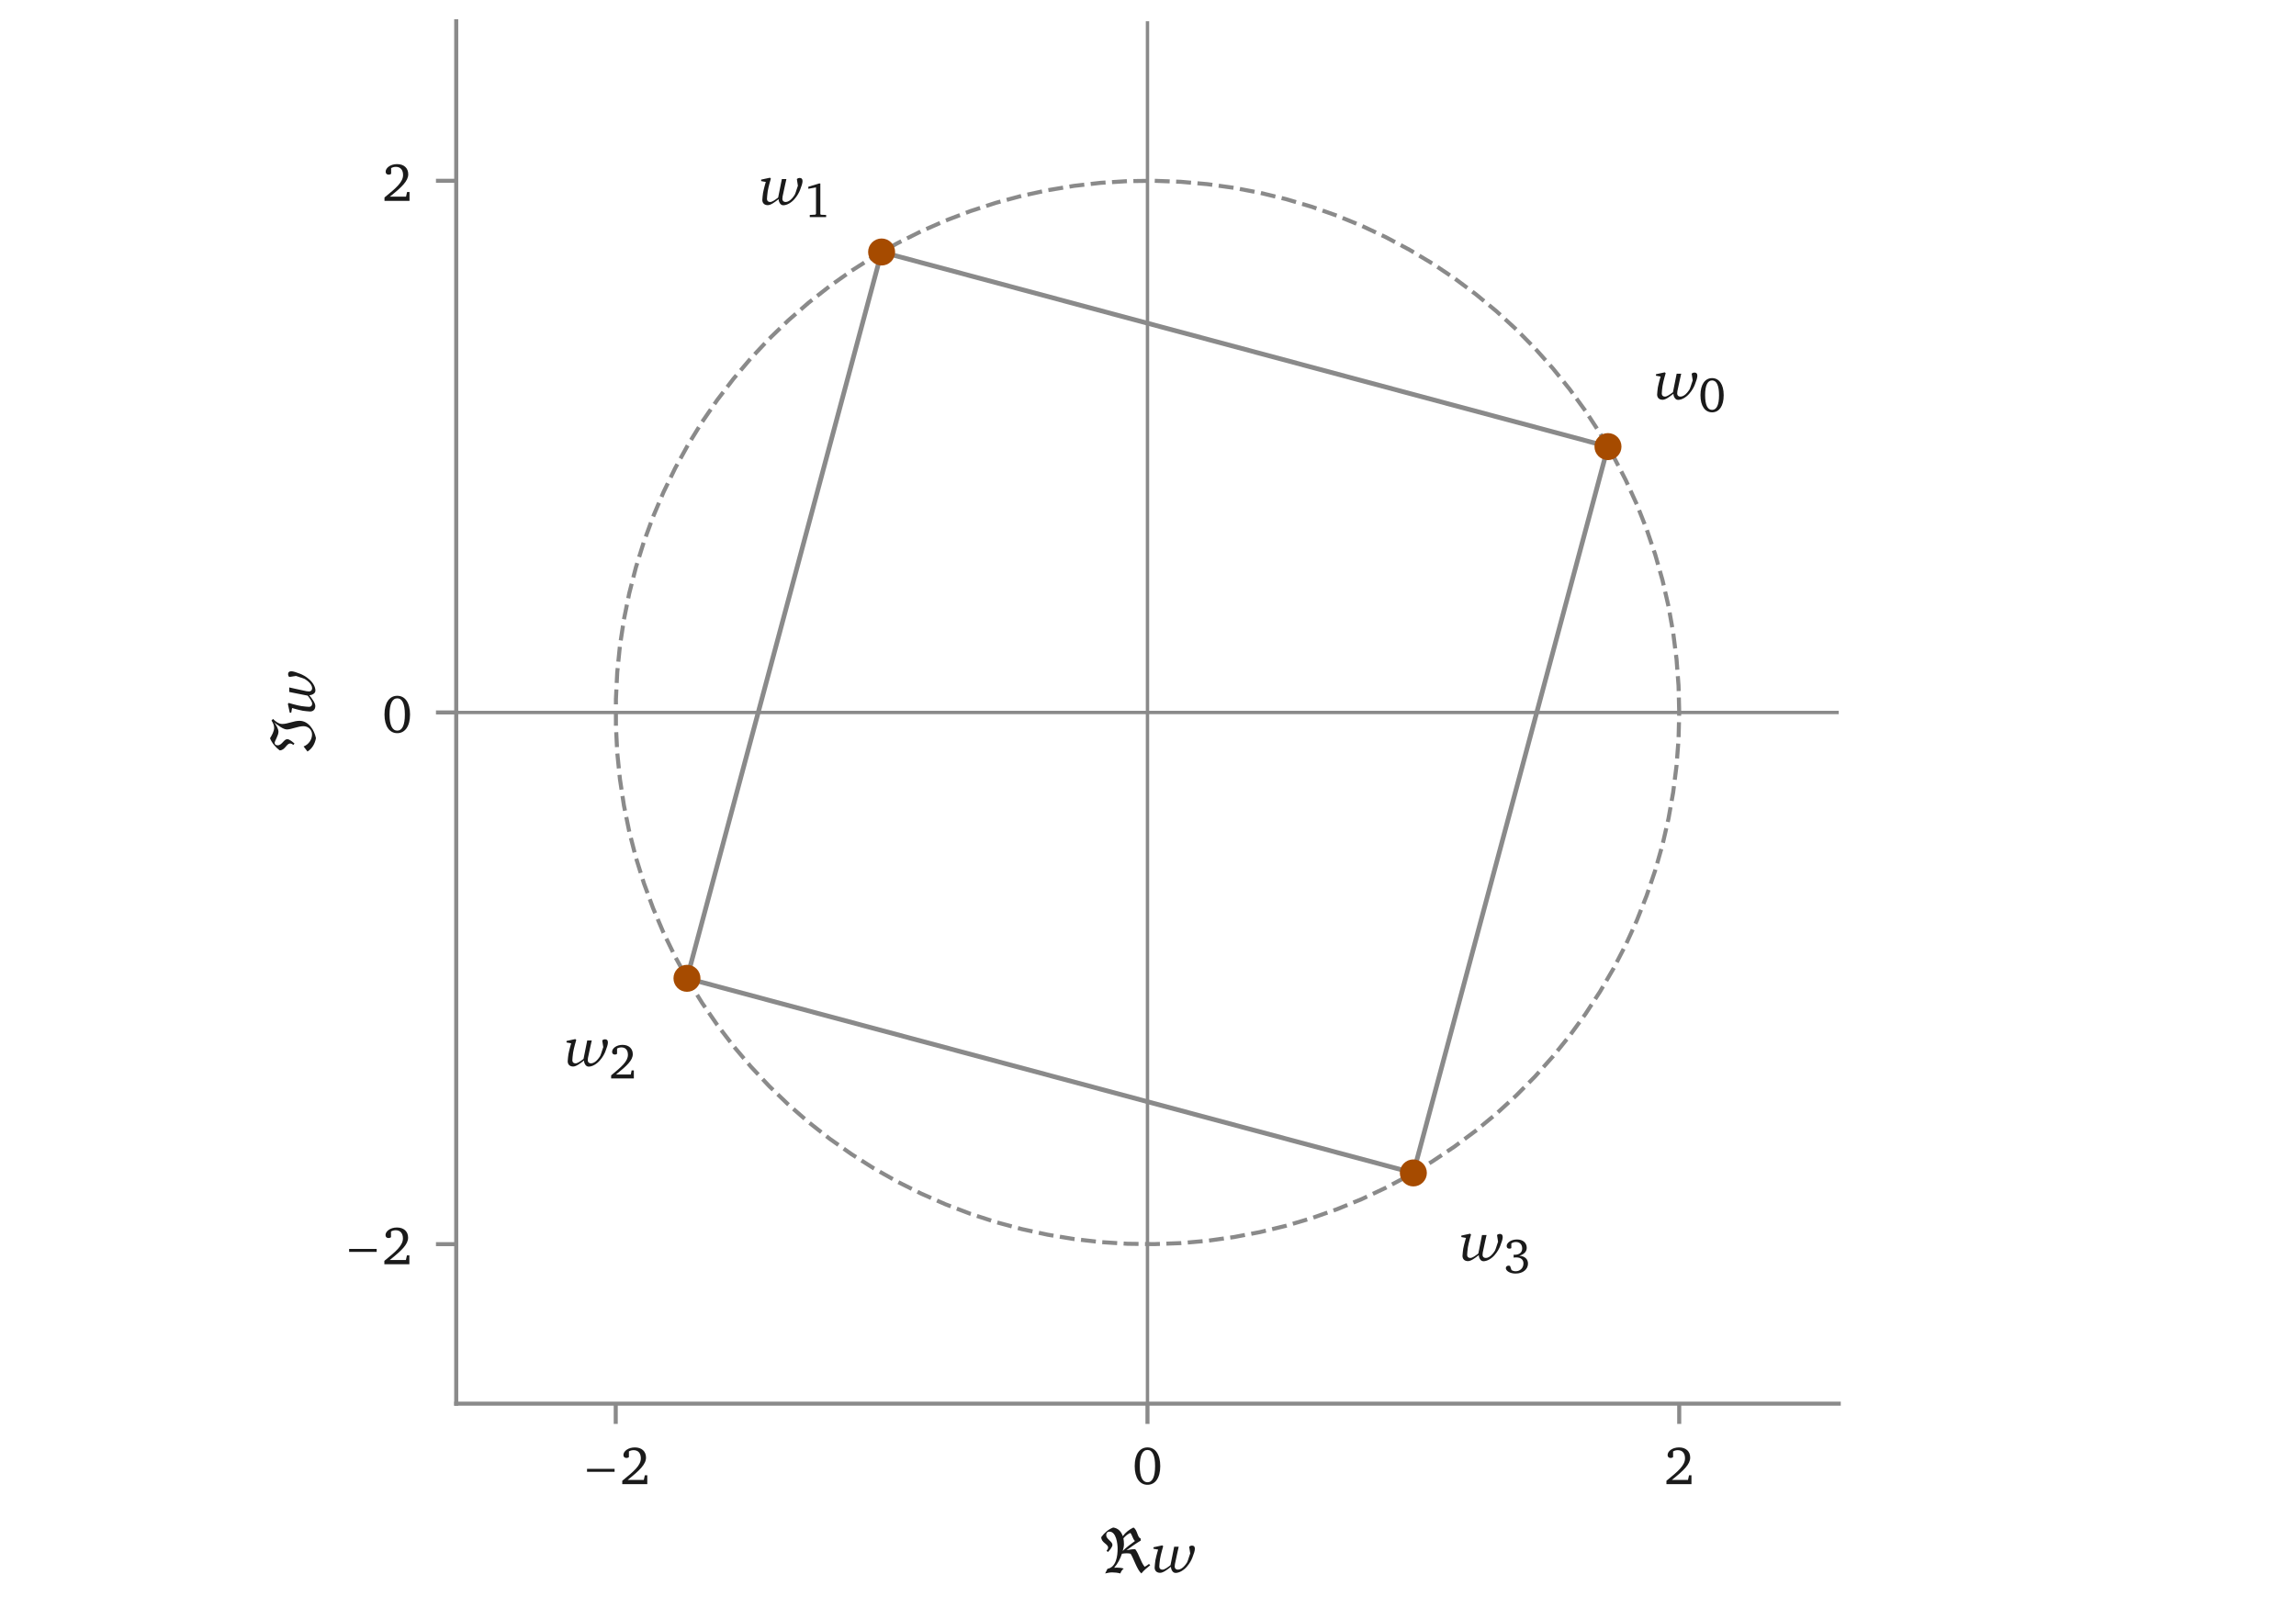
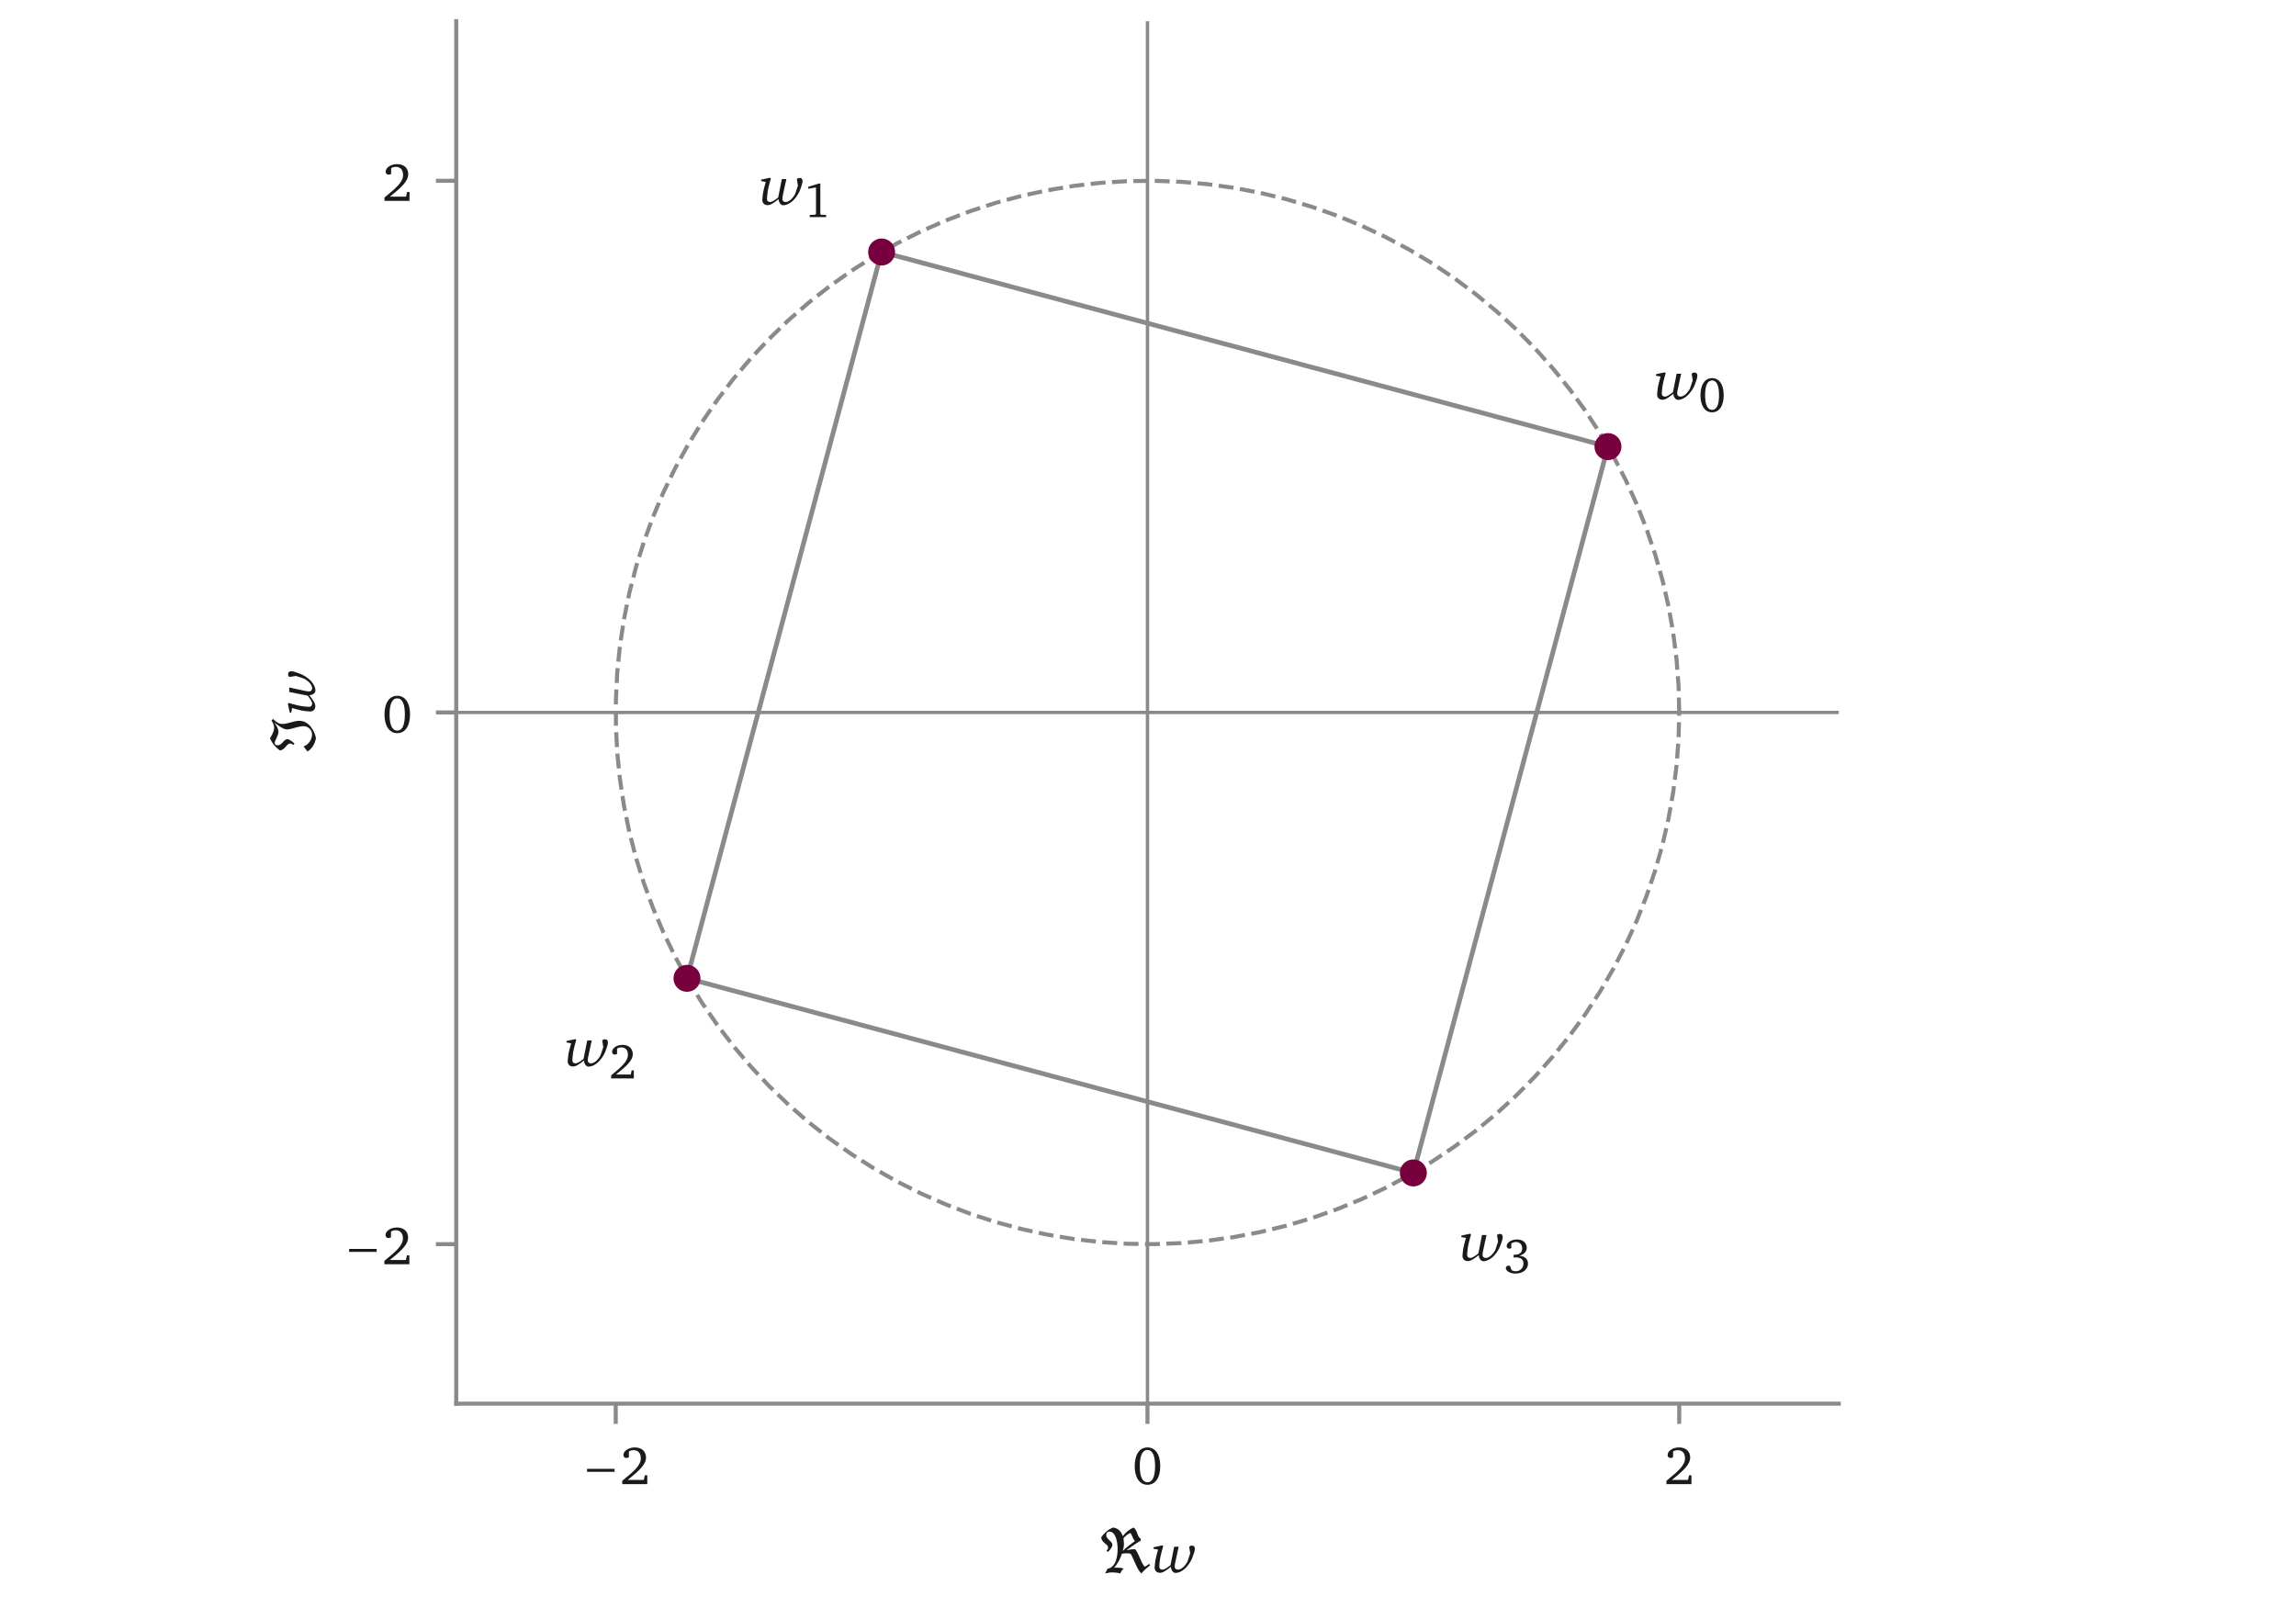
<svg xmlns="http://www.w3.org/2000/svg" xmlns:xlink="http://www.w3.org/1999/xlink" width="339.84pt" height="237.888pt" viewBox="0 0 339.84 237.888" version="1.2">
  <defs>
    <g>
      <symbol overflow="visible" id="glyph0-0">
        <path style="stroke:none;" d="" />
      </symbol>
      <symbol overflow="visible" id="glyph0-1">
        <path style="stroke:none;" d="M 4.578 -1.828 L 4.578 -2.266 L 0.5 -2.266 L 0.5 -1.828 Z M 4.578 -1.828 " />
      </symbol>
      <symbol overflow="visible" id="glyph1-0">
        <path style="stroke:none;" d="M 0.391 0 L 3.578 0 L 3.578 -4.25 L 0.391 -4.25 Z M 0.797 -0.391 L 0.797 -3.844 L 3.188 -3.844 L 3.188 -0.391 Z M 0.797 -0.391 " />
      </symbol>
      <symbol overflow="visible" id="glyph1-1">
        <path style="stroke:none;" d="M 1.125 -0.625 C 2.891 -2.031 3.844 -2.938 3.844 -3.938 C 3.844 -4.844 3.219 -5.438 2.188 -5.438 C 1.203 -5.438 0.5 -4.875 0.5 -4.312 C 0.5 -4.047 0.672 -3.875 0.953 -3.875 C 1.078 -3.875 1.188 -3.906 1.312 -4 L 1.312 -4.844 C 1.547 -4.984 1.781 -5.031 2.016 -5.031 C 2.672 -5.031 3.078 -4.594 3.078 -3.828 C 3.078 -2.781 2.078 -1.922 0.328 -0.5 L 0.328 0 L 4.031 0 L 4.031 -1.312 L 3.672 -1.312 L 3.516 -0.625 Z M 1.125 -0.625 " />
      </symbol>
      <symbol overflow="visible" id="glyph1-2">
        <path style="stroke:none;" d="M 2.219 -5.438 C 1.078 -5.438 0.328 -4.438 0.328 -2.672 C 0.328 -0.922 1.078 0.094 2.219 0.094 C 3.359 0.094 4.109 -0.922 4.109 -2.672 C 4.109 -4.438 3.359 -5.438 2.219 -5.438 Z M 2.219 -5.062 C 2.953 -5.062 3.344 -4.25 3.344 -2.672 C 3.344 -1.094 2.953 -0.281 2.219 -0.281 C 1.484 -0.281 1.078 -1.094 1.078 -2.672 C 1.078 -4.25 1.484 -5.062 2.219 -5.062 Z M 2.219 -5.062 " />
      </symbol>
      <symbol overflow="visible" id="glyph2-0">
        <path style="stroke:none;" d="" />
      </symbol>
      <symbol overflow="visible" id="glyph2-1">
        <path style="stroke:none;" d="M 7.766 -1.062 L 7.578 -1.25 C 7.375 -1.094 7.172 -0.938 6.938 -0.828 C 6.312 -1.609 6.141 -2.656 5.547 -3.438 C 5.109 -3.438 4.672 -3.375 4.25 -3.281 C 4.938 -3.766 5.625 -4.281 6.359 -4.703 L 6.359 -5.016 C 5.844 -5.141 5.891 -6.297 5.281 -6.641 C 4.656 -6.344 4.109 -5.922 3.703 -5.359 C 3.469 -6.047 3.016 -6.547 2.281 -6.641 C 1.562 -6.375 0.969 -5.844 0.516 -5.219 C 0.516 -4.375 1.531 -4.219 1.531 -3.672 C 1.531 -3.484 1.422 -3.344 1.297 -3.203 L 1.5 -3.016 C 1.719 -3.234 2.172 -3.734 2.172 -4.078 C 2.172 -4.578 1.25 -4.922 1.25 -5.5 C 1.25 -5.828 1.406 -6.031 1.734 -6.031 C 2.734 -6.031 2.938 -4.234 2.938 -3.531 C 2.938 -2.438 2.734 -0.766 1.438 -0.531 L 1.094 0.156 C 1.422 0.078 1.781 0 2.125 0 C 2.531 0 2.938 0.047 3.344 0.156 C 3.438 -0.125 3.609 -0.391 3.844 -0.562 C 3.531 -0.672 3.188 -0.703 2.844 -0.703 C 2.703 -0.703 2.562 -0.688 2.422 -0.688 C 2.953 -1.281 3.328 -2.016 3.578 -2.766 C 3.812 -2.797 4.047 -2.828 4.281 -2.828 C 4.469 -2.828 4.656 -2.812 4.859 -2.766 C 5.344 -2 5.812 -0.391 6.453 0.156 C 6.812 -0.297 7.297 -0.688 7.766 -1.062 Z M 5.5 -4.641 C 4.875 -4.188 4.25 -3.719 3.688 -3.172 C 3.797 -3.5 3.875 -3.844 3.875 -4.188 C 3.875 -4.469 3.844 -4.766 3.797 -5.047 C 4.078 -5.375 4.422 -5.672 4.828 -5.844 C 5.125 -5.469 5.156 -5 5.5 -4.641 Z M 5.5 -4.641 " />
      </symbol>
      <symbol overflow="visible" id="glyph3-0">
        <path style="stroke:none;" d="" />
      </symbol>
      <symbol overflow="visible" id="glyph3-1">
        <path style="stroke:none;" d="M 3.25 -0.859 C 3.25 -0.859 3.266 -1.078 3.281 -1.219 C 3.484 -2.234 3.844 -3.797 3.844 -3.797 L 3.172 -3.797 L 2.625 -1.062 C 2.156 -0.703 1.734 -0.406 1.438 -0.406 C 1.141 -0.406 0.969 -0.578 0.969 -0.859 C 0.969 -0.984 1.016 -1.594 1.078 -1.984 C 1.188 -2.688 1.547 -3.875 1.547 -3.875 L 1.406 -4 L 0.109 -3.719 L 0.109 -3.5 L 0.797 -3.375 C 0.797 -3.375 0.562 -2.625 0.391 -1.781 C 0.359 -1.594 0.281 -0.859 0.281 -0.719 C 0.281 -0.234 0.594 0.062 1.094 0.062 C 1.531 0.062 2.125 -0.375 2.688 -0.828 C 2.688 -0.547 2.891 0.078 3.375 0.078 C 3.938 0.078 4.578 -0.312 5.031 -0.828 C 5.484 -1.344 5.734 -1.844 5.859 -2.172 C 6.094 -2.766 6.234 -3.203 6.234 -3.5 C 6.234 -3.812 6.094 -3.969 5.797 -3.969 C 5.656 -3.969 5.531 -3.922 5.391 -3.812 L 5.547 -2.812 C 5.516 -2.734 5.469 -2.547 5.359 -2.25 C 5.312 -2.047 5.141 -1.609 5.094 -1.5 C 5 -1.344 4.844 -1.125 4.719 -0.984 C 4.406 -0.609 4.031 -0.406 3.734 -0.406 C 3.438 -0.406 3.25 -0.578 3.25 -0.859 Z M 3.25 -0.859 " />
      </symbol>
      <symbol overflow="visible" id="glyph4-0">
        <path style="stroke:none;" d="" />
      </symbol>
      <symbol overflow="visible" id="glyph4-1">
        <path style="stroke:none;" d="M -6.203 -5.484 L -6.422 -5.234 C -6.203 -4.922 -6.031 -4.562 -6.031 -4.156 C -6.031 -3.656 -6.375 -3.047 -6.641 -2.625 C -6.359 -1.906 -5.828 -1.297 -5.219 -0.828 C -4.406 -0.828 -4.219 -1.844 -3.656 -1.844 C -3.484 -1.844 -3.328 -1.75 -3.203 -1.625 L -3.016 -1.828 C -3.266 -2.047 -3.734 -2.484 -4.094 -2.484 C -4.594 -2.484 -4.875 -1.578 -5.5 -1.578 C -5.766 -1.578 -5.953 -1.672 -5.953 -1.953 C -5.953 -2.219 -5.391 -3.016 -5.391 -3.578 C -5.391 -4.031 -5.75 -4.594 -6 -4.953 C -5.594 -4.625 -4.703 -3.922 -4.141 -3.922 C -3.531 -3.922 -2.469 -4.406 -1.688 -4.406 C -1.016 -4.406 -0.422 -3.906 -0.422 -3.188 C -0.422 -2.406 -0.938 -1.688 -1.672 -1.406 L -1.094 -0.656 C -0.375 -1.109 0.016 -1.844 0.156 -2.641 C -0.078 -3.828 -0.938 -5.203 -2.281 -5.203 C -3.141 -5.203 -4.016 -4.734 -4.828 -4.734 C -5.359 -4.734 -5.844 -5.125 -6.203 -5.484 Z M -6.203 -5.484 " />
      </symbol>
      <symbol overflow="visible" id="glyph5-0">
        <path style="stroke:none;" d="" />
      </symbol>
      <symbol overflow="visible" id="glyph5-1">
        <path style="stroke:none;" d="M -0.859 -3.25 C -0.859 -3.25 -1.078 -3.266 -1.219 -3.281 C -2.234 -3.484 -3.797 -3.844 -3.797 -3.844 L -3.797 -3.172 L -1.062 -2.625 C -0.703 -2.156 -0.406 -1.734 -0.406 -1.438 C -0.406 -1.141 -0.578 -0.969 -0.859 -0.969 C -0.984 -0.969 -1.594 -1.016 -1.984 -1.078 C -2.688 -1.188 -3.875 -1.547 -3.875 -1.547 L -4 -1.406 L -3.719 -0.109 L -3.5 -0.109 L -3.375 -0.797 C -3.375 -0.797 -2.625 -0.562 -1.781 -0.391 C -1.594 -0.359 -0.859 -0.281 -0.719 -0.281 C -0.234 -0.281 0.062 -0.594 0.062 -1.094 C 0.062 -1.531 -0.375 -2.125 -0.828 -2.688 C -0.547 -2.688 0.078 -2.891 0.078 -3.375 C 0.078 -3.938 -0.312 -4.578 -0.828 -5.031 C -1.344 -5.484 -1.844 -5.734 -2.172 -5.859 C -2.766 -6.094 -3.203 -6.234 -3.5 -6.234 C -3.812 -6.234 -3.969 -6.094 -3.969 -5.797 C -3.969 -5.656 -3.922 -5.531 -3.812 -5.391 L -2.812 -5.547 C -2.734 -5.516 -2.547 -5.469 -2.25 -5.359 C -2.047 -5.312 -1.609 -5.141 -1.5 -5.094 C -1.344 -5 -1.125 -4.844 -0.984 -4.719 C -0.609 -4.406 -0.406 -4.031 -0.406 -3.734 C -0.406 -3.438 -0.578 -3.25 -0.859 -3.25 Z M -0.859 -3.25 " />
      </symbol>
      <symbol overflow="visible" id="glyph6-0">
        <path style="stroke:none;" d="M 0.359 0 L 3.266 0 L 3.266 -3.875 L 0.359 -3.875 Z M 0.719 -0.359 L 0.719 -3.516 L 2.906 -3.516 L 2.906 -0.359 Z M 0.719 -0.359 " />
      </symbol>
      <symbol overflow="visible" id="glyph6-1">
        <path style="stroke:none;" d="M 2.016 -4.969 C 0.984 -4.969 0.297 -4.047 0.297 -2.438 C 0.297 -0.828 0.984 0.094 2.016 0.094 C 3.062 0.094 3.734 -0.828 3.734 -2.438 C 3.734 -4.047 3.062 -4.969 2.016 -4.969 Z M 2.016 -4.625 C 2.688 -4.625 3.047 -3.875 3.047 -2.438 C 3.047 -1 2.688 -0.266 2.016 -0.266 C 1.344 -0.266 0.984 -1 0.984 -2.438 C 0.984 -3.875 1.344 -4.625 2.016 -4.625 Z M 2.016 -4.625 " />
      </symbol>
      <symbol overflow="visible" id="glyph6-2">
        <path style="stroke:none;" d="M 2.266 -4.969 L 0.688 -4.484 L 0.688 -4.188 L 1.828 -4.391 L 1.828 -0.484 L 1.734 -0.359 L 0.906 -0.312 L 0.906 0 L 3.328 0 L 3.328 -0.312 L 2.547 -0.344 L 2.469 -0.453 L 2.469 -4.969 Z M 2.266 -4.969 " />
      </symbol>
      <symbol overflow="visible" id="glyph6-3">
        <path style="stroke:none;" d="M 1.031 -0.578 C 2.625 -1.859 3.516 -2.672 3.516 -3.594 C 3.516 -4.406 2.938 -4.969 2 -4.969 C 1.094 -4.969 0.453 -4.453 0.453 -3.938 C 0.453 -3.688 0.609 -3.531 0.859 -3.531 C 0.984 -3.531 1.094 -3.562 1.188 -3.641 L 1.188 -4.422 C 1.406 -4.547 1.625 -4.594 1.844 -4.594 C 2.438 -4.594 2.797 -4.188 2.797 -3.5 C 2.797 -2.547 1.891 -1.75 0.312 -0.453 L 0.312 0 L 3.672 0 L 3.672 -1.188 L 3.344 -1.188 L 3.219 -0.578 Z M 1.031 -0.578 " />
      </symbol>
      <symbol overflow="visible" id="glyph6-4">
        <path style="stroke:none;" d="M 2.297 -2.562 C 3.016 -2.766 3.391 -3.188 3.391 -3.734 C 3.391 -4.469 2.828 -4.969 1.953 -4.969 C 1.047 -4.969 0.422 -4.469 0.422 -4 C 0.422 -3.766 0.578 -3.609 0.812 -3.609 C 0.938 -3.609 1.031 -3.625 1.109 -3.703 L 1.109 -4.375 C 1.328 -4.531 1.547 -4.594 1.797 -4.594 C 2.359 -4.594 2.719 -4.219 2.719 -3.641 C 2.719 -3.062 2.328 -2.703 1.594 -2.703 C 1.547 -2.703 1.5 -2.719 1.453 -2.719 L 1.453 -2.281 C 1.578 -2.312 1.719 -2.312 1.828 -2.312 C 2.531 -2.312 2.906 -1.984 2.906 -1.406 C 2.906 -0.766 2.422 -0.266 1.766 -0.266 C 1.547 -0.266 1.344 -0.312 1.141 -0.438 L 0.922 -1.047 C 0.844 -1.078 0.766 -1.094 0.703 -1.094 C 0.469 -1.094 0.297 -0.938 0.297 -0.719 C 0.297 -0.344 0.875 0.078 1.734 0.078 C 2.859 0.078 3.578 -0.578 3.578 -1.391 C 3.578 -2.062 3.109 -2.5 2.297 -2.562 Z M 2.297 -2.562 " />
      </symbol>
    </g>
    <clipPath id="clip1">
      <path d="M 67.527 105 L 272.16 105 L 272.16 106 L 67.527 106 Z M 67.527 105 " />
    </clipPath>
    <clipPath id="clip2">
      <path d="M 169 3.145 L 171 3.145 L 171 207.777 L 169 207.777 Z M 169 3.145 " />
    </clipPath>
  </defs>
  <g id="surface1">
    <path style="fill:none;stroke-width:0.6;stroke-linecap:butt;stroke-linejoin:round;stroke:rgb(54.117%,54.117%,54.117%);stroke-opacity:1;stroke-miterlimit:10;" d="M -0.001 0 L -0.001 -3.001 " transform="matrix(0.999529,0,0,-0.999529,91.13818,207.7774)" />
    <g style="fill:rgb(10.196%,10.196%,10.196%);fill-opacity:1;">
      <use xlink:href="#glyph0-1" x="86.389" y="219.692" />
    </g>
    <g style="fill:rgb(10.196%,10.196%,10.196%);fill-opacity:1;">
      <use xlink:href="#glyph1-1" x="91.775" y="219.692" />
    </g>
    <path style="fill:none;stroke-width:0.6;stroke-linecap:butt;stroke-linejoin:round;stroke:rgb(54.117%,54.117%,54.117%);stroke-opacity:1;stroke-miterlimit:10;" d="M 0.001 0 L 0.001 -3.001 " transform="matrix(0.999529,0,0,-0.999529,169.8423,207.7774)" />
    <g style="fill:rgb(10.196%,10.196%,10.196%);fill-opacity:1;">
      <use xlink:href="#glyph1-2" x="167.625" y="219.692" />
    </g>
    <path style="fill:none;stroke-width:0.6;stroke-linecap:butt;stroke-linejoin:round;stroke:rgb(54.117%,54.117%,54.117%);stroke-opacity:1;stroke-miterlimit:10;" d="M 0.001 0 L 0.001 -3.001 " transform="matrix(0.999529,0,0,-0.999529,248.5463,207.7774)" />
    <g style="fill:rgb(10.196%,10.196%,10.196%);fill-opacity:1;">
      <use xlink:href="#glyph1-1" x="246.328" y="219.692" />
    </g>
    <g style="fill:rgb(10.196%,10.196%,10.196%);fill-opacity:1;">
      <use xlink:href="#glyph2-1" x="162.485" y="232.753" />
    </g>
    <g style="fill:rgb(10.196%,10.196%,10.196%);fill-opacity:1;">
      <use xlink:href="#glyph3-1" x="170.622" y="232.753" />
    </g>
    <path style="fill:none;stroke-width:0.6;stroke-linecap:butt;stroke-linejoin:round;stroke:rgb(54.117%,54.117%,54.117%);stroke-opacity:1;stroke-miterlimit:10;" d="M 0.001 -0.002 L -3 -0.002 " transform="matrix(0.999529,0,0,-0.999529,67.52619,184.1665)" />
    <g style="fill:rgb(10.196%,10.196%,10.196%);fill-opacity:1;">
      <use xlink:href="#glyph0-1" x="51.176" y="187.138" />
    </g>
    <g style="fill:rgb(10.196%,10.196%,10.196%);fill-opacity:1;">
      <use xlink:href="#glyph1-1" x="56.561" y="187.138" />
    </g>
    <path style="fill:none;stroke-width:0.6;stroke-linecap:butt;stroke-linejoin:round;stroke:rgb(54.117%,54.117%,54.117%);stroke-opacity:1;stroke-miterlimit:10;" d="M 0.001 0 L -3 0 " transform="matrix(0.999529,0,0,-0.999529,67.52619,105.4613)" />
    <g style="fill:rgb(10.196%,10.196%,10.196%);fill-opacity:1;">
      <use xlink:href="#glyph1-2" x="56.582" y="108.433" />
    </g>
    <path style="fill:none;stroke-width:0.6;stroke-linecap:butt;stroke-linejoin:round;stroke:rgb(54.117%,54.117%,54.117%);stroke-opacity:1;stroke-miterlimit:10;" d="M 0.001 -0.001 L -3 -0.001 " transform="matrix(0.999529,0,0,-0.999529,67.52619,26.75722)" />
    <g style="fill:rgb(10.196%,10.196%,10.196%);fill-opacity:1;">
      <use xlink:href="#glyph1-1" x="56.582" y="29.73" />
    </g>
    <g style="fill:rgb(10.196%,10.196%,10.196%);fill-opacity:1;">
      <use xlink:href="#glyph4-1" x="46.608" y="111.9" />
    </g>
    <g style="fill:rgb(10.196%,10.196%,10.196%);fill-opacity:1;">
      <use xlink:href="#glyph5-1" x="46.608" y="105.6" />
    </g>
    <path style="fill:none;stroke-width:0.6;stroke-linecap:butt;stroke-linejoin:round;stroke:rgb(54.117%,54.117%,54.117%);stroke-opacity:1;stroke-dasharray:2.212,0.956;stroke-miterlimit:10;" d="M 248.664 132.377 L 248.566 136.332 L 248.265 140.28 L 247.769 144.207 L 247.077 148.104 L 246.19 151.961 L 245.108 155.767 L 243.837 159.515 L 242.384 163.193 L 240.742 166.796 L 238.925 170.309 L 236.932 173.729 L 234.771 177.043 L 232.441 180.248 L 229.956 183.327 L 227.322 186.278 L 224.543 189.096 L 221.624 191.769 L 218.576 194.289 L 215.402 196.658 L 212.115 198.862 L 208.719 200.898 L 205.229 202.758 L 201.65 204.446 L 197.988 205.947 L 194.255 207.264 L 190.461 208.394 L 186.615 209.328 L 182.727 210.07 L 178.811 210.613 L 174.867 210.965 L 170.912 211.114 L 166.954 211.063 L 163.006 210.813 L 159.071 210.367 L 155.167 209.722 L 151.302 208.886 L 147.48 207.854 L 143.716 206.627 L 140.019 205.22 L 136.396 203.626 L 132.859 201.852 L 129.412 199.901 L 126.075 197.779 L 122.843 195.493 L 119.732 193.05 L 116.746 190.452 L 113.893 187.704 L 111.185 184.82 L 108.625 181.803 L 106.218 178.661 L 103.975 175.402 L 101.896 172.033 L 99.988 168.566 L 98.257 165.006 L 96.71 161.364 L 95.346 157.647 L 94.169 153.868 L 93.184 150.038 L 92.395 146.157 L 91.801 142.245 L 91.402 138.31 L 91.207 134.355 L 91.207 130.4 L 91.402 126.445 L 91.801 122.509 L 92.395 118.597 L 93.184 114.717 L 94.169 110.883 L 95.346 107.104 L 96.71 103.391 L 98.257 99.749 L 99.988 96.189 L 101.896 92.722 L 103.975 89.353 L 106.218 86.094 L 108.625 82.952 L 111.185 79.935 L 113.893 77.051 L 116.746 74.303 L 119.732 71.704 L 122.843 69.258 L 126.075 66.976 L 129.412 64.853 L 132.859 62.903 L 136.396 61.129 L 140.019 59.535 L 143.716 58.124 L 147.48 56.9 L 151.302 55.869 L 155.167 55.029 L 159.071 54.388 L 163.006 53.942 L 166.954 53.692 L 170.912 53.641 L 174.867 53.79 L 178.811 54.137 L 182.727 54.685 L 186.615 55.427 L 190.461 56.361 L 194.255 57.491 L 197.988 58.808 L 201.65 60.308 L 205.229 61.993 L 208.719 63.857 L 212.115 65.893 L 215.402 68.097 L 218.576 70.462 L 221.624 72.986 L 224.543 75.659 L 227.322 78.473 L 229.956 81.428 L 232.441 84.507 L 234.771 87.708 L 236.932 91.026 L 238.925 94.442 L 240.742 97.959 L 242.384 101.558 L 243.837 105.24 L 245.108 108.987 L 246.19 112.794 L 247.077 116.651 L 247.769 120.548 L 248.265 124.475 L 248.566 128.422 L 248.664 132.377 " transform="matrix(0.999529,0,0,-0.999529,0,237.7761)" />
    <path style="fill:none;stroke-width:0.7;stroke-linecap:square;stroke-linejoin:round;stroke:rgb(54.117%,54.117%,54.117%);stroke-opacity:1;stroke-miterlimit:10;" d="M 238.116 171.748 L 130.55 200.57 L 101.731 93.007 L 209.294 64.185 L 238.116 171.748 " transform="matrix(0.999529,0,0,-0.999529,0,237.7761)" />
-     <path style="fill-rule:nonzero;fill:rgb(65.097%,29.41%,0%);fill-opacity:1;stroke-width:1;stroke-linecap:butt;stroke-linejoin:round;stroke:rgb(65.097%,29.41%,0%);stroke-opacity:1;stroke-miterlimit:10;" d="M 0.002 -1.501 C 0.397 -1.501 0.78 -1.341 1.061 -1.06 C 1.342 -0.778 1.499 -0.399 1.499 -0.001 C 1.499 0.398 1.342 0.777 1.061 1.058 C 0.78 1.34 0.397 1.5 0.002 1.5 C -0.397 1.5 -0.78 1.34 -1.061 1.058 C -1.343 0.777 -1.499 0.398 -1.499 -0.001 C -1.499 -0.399 -1.343 -0.778 -1.061 -1.06 C -0.78 -1.341 -0.397 -1.501 0.002 -1.501 Z M 0.002 -1.501 " transform="matrix(0.999529,0,0,-0.999529,238.0021,66.10871)" />
-     <path style="fill-rule:nonzero;fill:rgb(65.097%,29.41%,0%);fill-opacity:1;stroke-width:1;stroke-linecap:butt;stroke-linejoin:round;stroke:rgb(65.097%,29.41%,0%);stroke-opacity:1;stroke-miterlimit:10;" d="M -0.001 -1.5 C 0.397 -1.5 0.78 -1.34 1.062 -1.058 C 1.343 -0.777 1.499 -0.398 1.499 0.001 C 1.499 0.399 1.343 0.778 1.062 1.06 C 0.78 1.341 0.397 1.501 -0.001 1.501 C -0.396 1.501 -0.779 1.341 -1.06 1.06 C -1.342 0.778 -1.498 0.399 -1.498 0.001 C -1.498 -0.398 -1.342 -0.777 -1.06 -1.058 C -0.779 -1.34 -0.396 -1.5 -0.001 -1.5 Z M -0.001 -1.5 " transform="matrix(0.999529,0,0,-0.999529,130.4897,37.30146)" />
-     <path style="fill-rule:nonzero;fill:rgb(65.097%,29.41%,0%);fill-opacity:1;stroke-width:1;stroke-linecap:butt;stroke-linejoin:round;stroke:rgb(65.097%,29.41%,0%);stroke-opacity:1;stroke-miterlimit:10;" d="M 0.001 -1.499 C 0.396 -1.499 0.779 -1.343 1.06 -1.062 C 1.342 -0.78 1.498 -0.397 1.498 0.001 C 1.498 0.396 1.342 0.779 1.06 1.06 C 0.779 1.342 0.396 1.498 0.001 1.498 C -0.397 1.498 -0.78 1.342 -1.062 1.06 C -1.343 0.779 -1.5 0.396 -1.5 0.001 C -1.5 -0.397 -1.343 -0.78 -1.062 -1.062 C -0.78 -1.343 -0.397 -1.499 0.001 -1.499 Z M 0.001 -1.499 " transform="matrix(0.999529,0,0,-0.999529,101.6824,144.8139)" />
-     <path style="fill-rule:nonzero;fill:rgb(65.097%,29.41%,0%);fill-opacity:1;stroke-width:1;stroke-linecap:butt;stroke-linejoin:round;stroke:rgb(65.097%,29.41%,0%);stroke-opacity:1;stroke-miterlimit:10;" d="M 0 -1.501 C 0.399 -1.501 0.778 -1.34 1.06 -1.059 C 1.341 -0.778 1.501 -0.399 1.501 0 C 1.501 0.399 1.341 0.778 1.06 1.059 C 0.778 1.341 0.399 1.501 0 1.501 C -0.398 1.501 -0.777 1.341 -1.059 1.059 C -1.34 0.778 -1.5 0.399 -1.5 0 C -1.5 -0.399 -1.34 -0.778 -1.059 -1.059 C -0.777 -1.34 -0.398 -1.501 0 -1.501 Z M 0 -1.501 " transform="matrix(0.999529,0,0,-0.999529,209.1948,173.6211)" />
+     <path style="fill-rule:nonzero;fill:rgb(47.057%,0%,24.704%);fill-opacity:1;stroke-width:1;stroke-linecap:butt;stroke-linejoin:round;stroke:rgb(47.057%,0%,24.704%);stroke-opacity:1;stroke-miterlimit:10;" d="M 0.002 -1.501 C 0.397 -1.501 0.78 -1.341 1.061 -1.06 C 1.342 -0.778 1.499 -0.399 1.499 -0.001 C 1.499 0.398 1.342 0.777 1.061 1.058 C 0.78 1.34 0.397 1.5 0.002 1.5 C -0.397 1.5 -0.78 1.34 -1.061 1.058 C -1.343 0.777 -1.499 0.398 -1.499 -0.001 C -1.499 -0.399 -1.343 -0.778 -1.061 -1.06 C -0.78 -1.341 -0.397 -1.501 0.002 -1.501 Z M 0.002 -1.501 " transform="matrix(0.999529,0,0,-0.999529,238.0021,66.10871)" />
+     <path style="fill-rule:nonzero;fill:rgb(47.057%,0%,24.704%);fill-opacity:1;stroke-width:1;stroke-linecap:butt;stroke-linejoin:round;stroke:rgb(47.057%,0%,24.704%);stroke-opacity:1;stroke-miterlimit:10;" d="M -0.001 -1.5 C 0.397 -1.5 0.78 -1.34 1.062 -1.058 C 1.343 -0.777 1.499 -0.398 1.499 0.001 C 1.499 0.399 1.343 0.778 1.062 1.06 C 0.78 1.341 0.397 1.501 -0.001 1.501 C -0.396 1.501 -0.779 1.341 -1.06 1.06 C -1.342 0.778 -1.498 0.399 -1.498 0.001 C -1.498 -0.398 -1.342 -0.777 -1.06 -1.058 C -0.779 -1.34 -0.396 -1.5 -0.001 -1.5 Z M -0.001 -1.5 " transform="matrix(0.999529,0,0,-0.999529,130.4897,37.30146)" />
+     <path style="fill-rule:nonzero;fill:rgb(47.057%,0%,24.704%);fill-opacity:1;stroke-width:1;stroke-linecap:butt;stroke-linejoin:round;stroke:rgb(47.057%,0%,24.704%);stroke-opacity:1;stroke-miterlimit:10;" d="M 0.001 -1.499 C 0.396 -1.499 0.779 -1.343 1.06 -1.062 C 1.342 -0.78 1.498 -0.397 1.498 0.001 C 1.498 0.396 1.342 0.779 1.06 1.06 C 0.779 1.342 0.396 1.498 0.001 1.498 C -0.397 1.498 -0.78 1.342 -1.062 1.06 C -1.343 0.779 -1.5 0.396 -1.5 0.001 C -1.5 -0.397 -1.343 -0.78 -1.062 -1.062 C -0.78 -1.343 -0.397 -1.499 0.001 -1.499 Z M 0.001 -1.499 " transform="matrix(0.999529,0,0,-0.999529,101.6824,144.8139)" />
+     <path style="fill-rule:nonzero;fill:rgb(47.057%,0%,24.704%);fill-opacity:1;stroke-width:1;stroke-linecap:butt;stroke-linejoin:round;stroke:rgb(47.057%,0%,24.704%);stroke-opacity:1;stroke-miterlimit:10;" d="M 0 -1.501 C 0.399 -1.501 0.778 -1.34 1.06 -1.059 C 1.341 -0.778 1.501 -0.399 1.501 0 C 1.501 0.399 1.341 0.778 1.06 1.059 C 0.778 1.341 0.399 1.501 0 1.501 C -0.398 1.501 -0.777 1.341 -1.059 1.059 C -1.34 0.778 -1.5 0.399 -1.5 0 C -1.5 -0.399 -1.34 -0.778 -1.059 -1.059 C -0.777 -1.34 -0.398 -1.501 0 -1.501 Z M 0 -1.501 " transform="matrix(0.999529,0,0,-0.999529,209.1948,173.6211)" />
    <g clip-path="url(#clip1)" clip-rule="nonzero">
      <path style="fill:none;stroke-width:0.5;stroke-linecap:square;stroke-linejoin:round;stroke:rgb(54.117%,54.117%,54.117%);stroke-opacity:1;stroke-miterlimit:10;" d="M 67.559 132.377 L 272.288 132.377 " transform="matrix(0.999529,0,0,-0.999529,0,237.7761)" />
    </g>
    <g clip-path="url(#clip2)" clip-rule="nonzero">
      <path style="fill:none;stroke-width:0.5;stroke-linecap:square;stroke-linejoin:round;stroke:rgb(54.117%,54.117%,54.117%);stroke-opacity:1;stroke-miterlimit:10;" d="M 169.924 30.013 L 169.924 234.742 " transform="matrix(0.999529,0,0,-0.999529,0,237.7761)" />
    </g>
    <path style="fill:none;stroke-width:0.6;stroke-linecap:square;stroke-linejoin:miter;stroke:rgb(54.117%,54.117%,54.117%);stroke-opacity:1;stroke-miterlimit:10;" d="M 67.559 30.013 L 67.559 234.742 " transform="matrix(0.999529,0,0,-0.999529,0,237.7761)" />
    <path style="fill:none;stroke-width:0.6;stroke-linecap:square;stroke-linejoin:miter;stroke:rgb(54.117%,54.117%,54.117%);stroke-opacity:1;stroke-miterlimit:10;" d="M 67.559 30.013 L 272.288 30.013 " transform="matrix(0.999529,0,0,-0.999529,0,237.7761)" />
    <g style="fill:rgb(10.196%,10.196%,10.196%);fill-opacity:1;">
      <use xlink:href="#glyph3-1" x="244.997" y="59.115" />
    </g>
    <g style="fill:rgb(10.196%,10.196%,10.196%);fill-opacity:1;">
      <use xlink:href="#glyph6-1" x="251.396" y="60.939" />
    </g>
    <g style="fill:rgb(10.196%,10.196%,10.196%);fill-opacity:1;">
      <use xlink:href="#glyph3-1" x="112.553" y="30.307" />
    </g>
    <g style="fill:rgb(10.196%,10.196%,10.196%);fill-opacity:1;">
      <use xlink:href="#glyph6-2" x="118.952" y="32.132" />
    </g>
    <g style="fill:rgb(10.196%,10.196%,10.196%);fill-opacity:1;">
      <use xlink:href="#glyph3-1" x="83.746" y="157.809" />
    </g>
    <g style="fill:rgb(10.196%,10.196%,10.196%);fill-opacity:1;">
      <use xlink:href="#glyph6-3" x="90.145" y="159.634" />
    </g>
    <g style="fill:rgb(10.196%,10.196%,10.196%);fill-opacity:1;">
      <use xlink:href="#glyph3-1" x="216.188" y="186.616" />
    </g>
    <g style="fill:rgb(10.196%,10.196%,10.196%);fill-opacity:1;">
      <use xlink:href="#glyph6-4" x="222.587" y="188.441" />
    </g>
  </g>
</svg>
